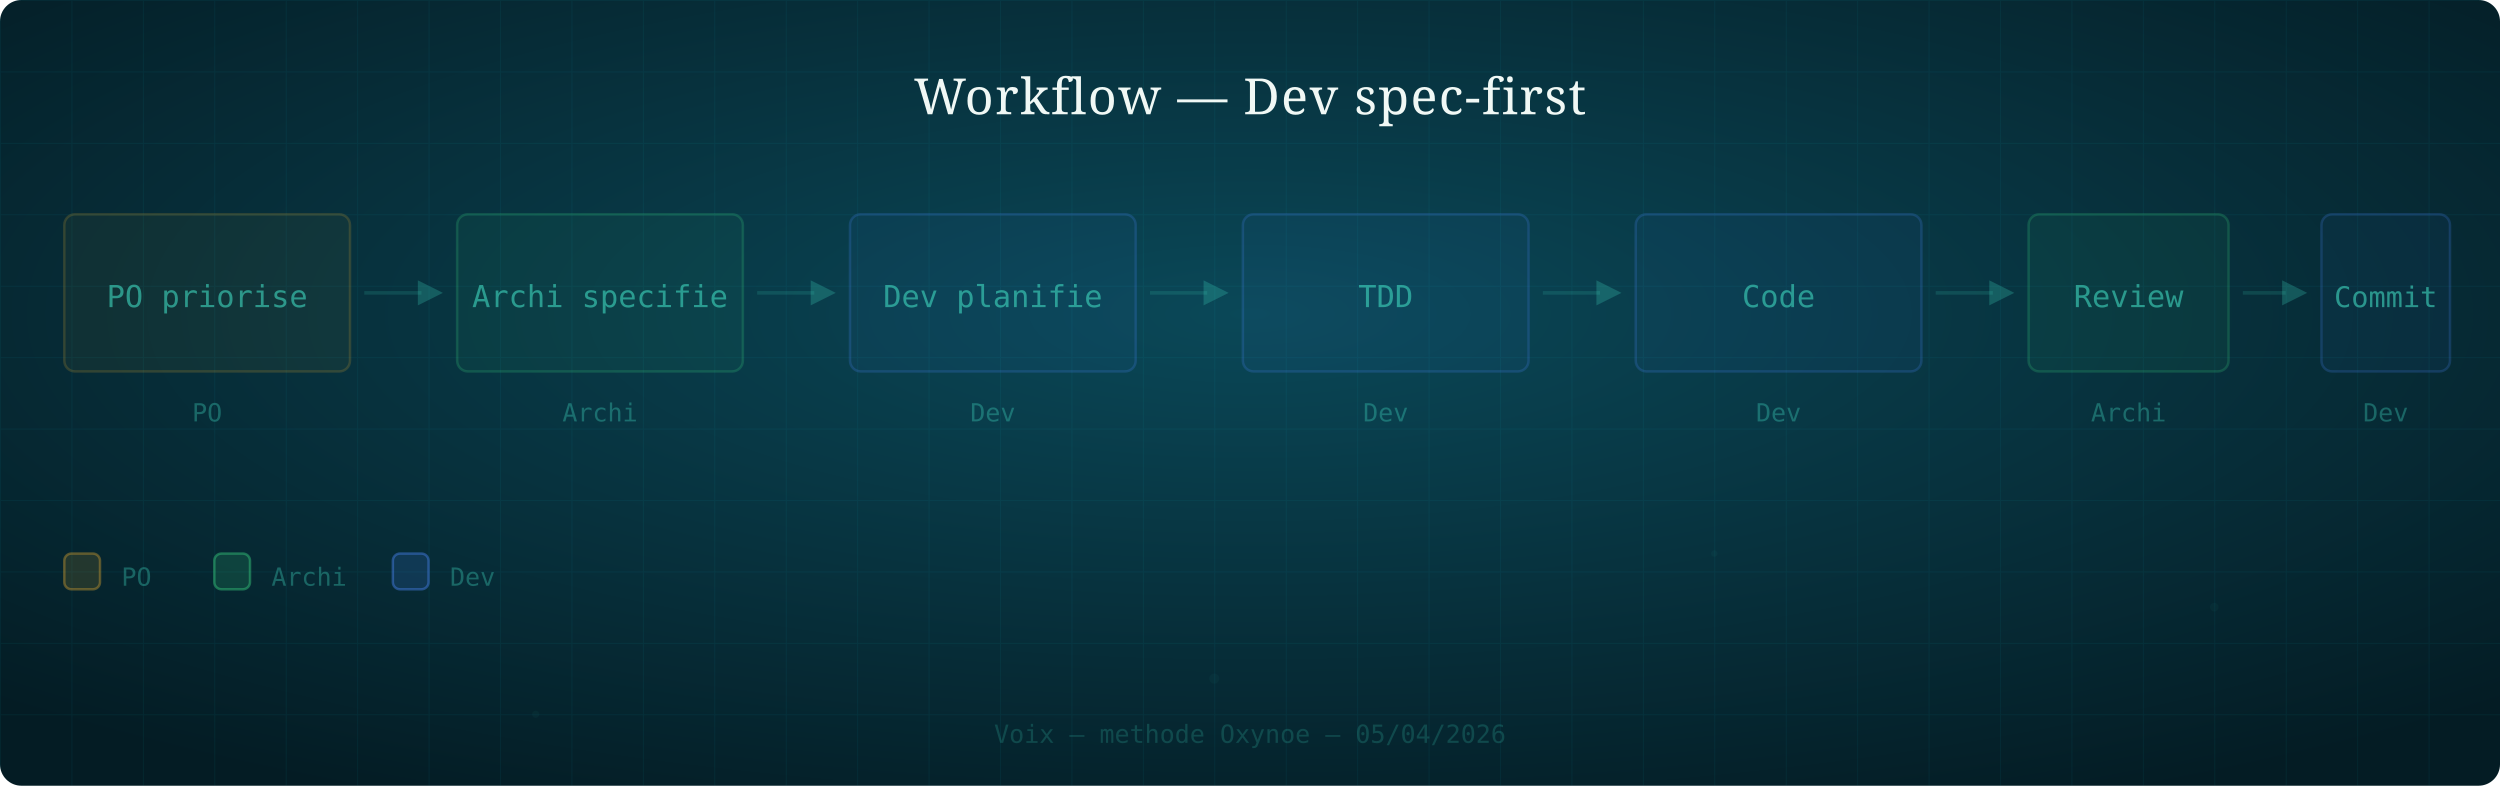
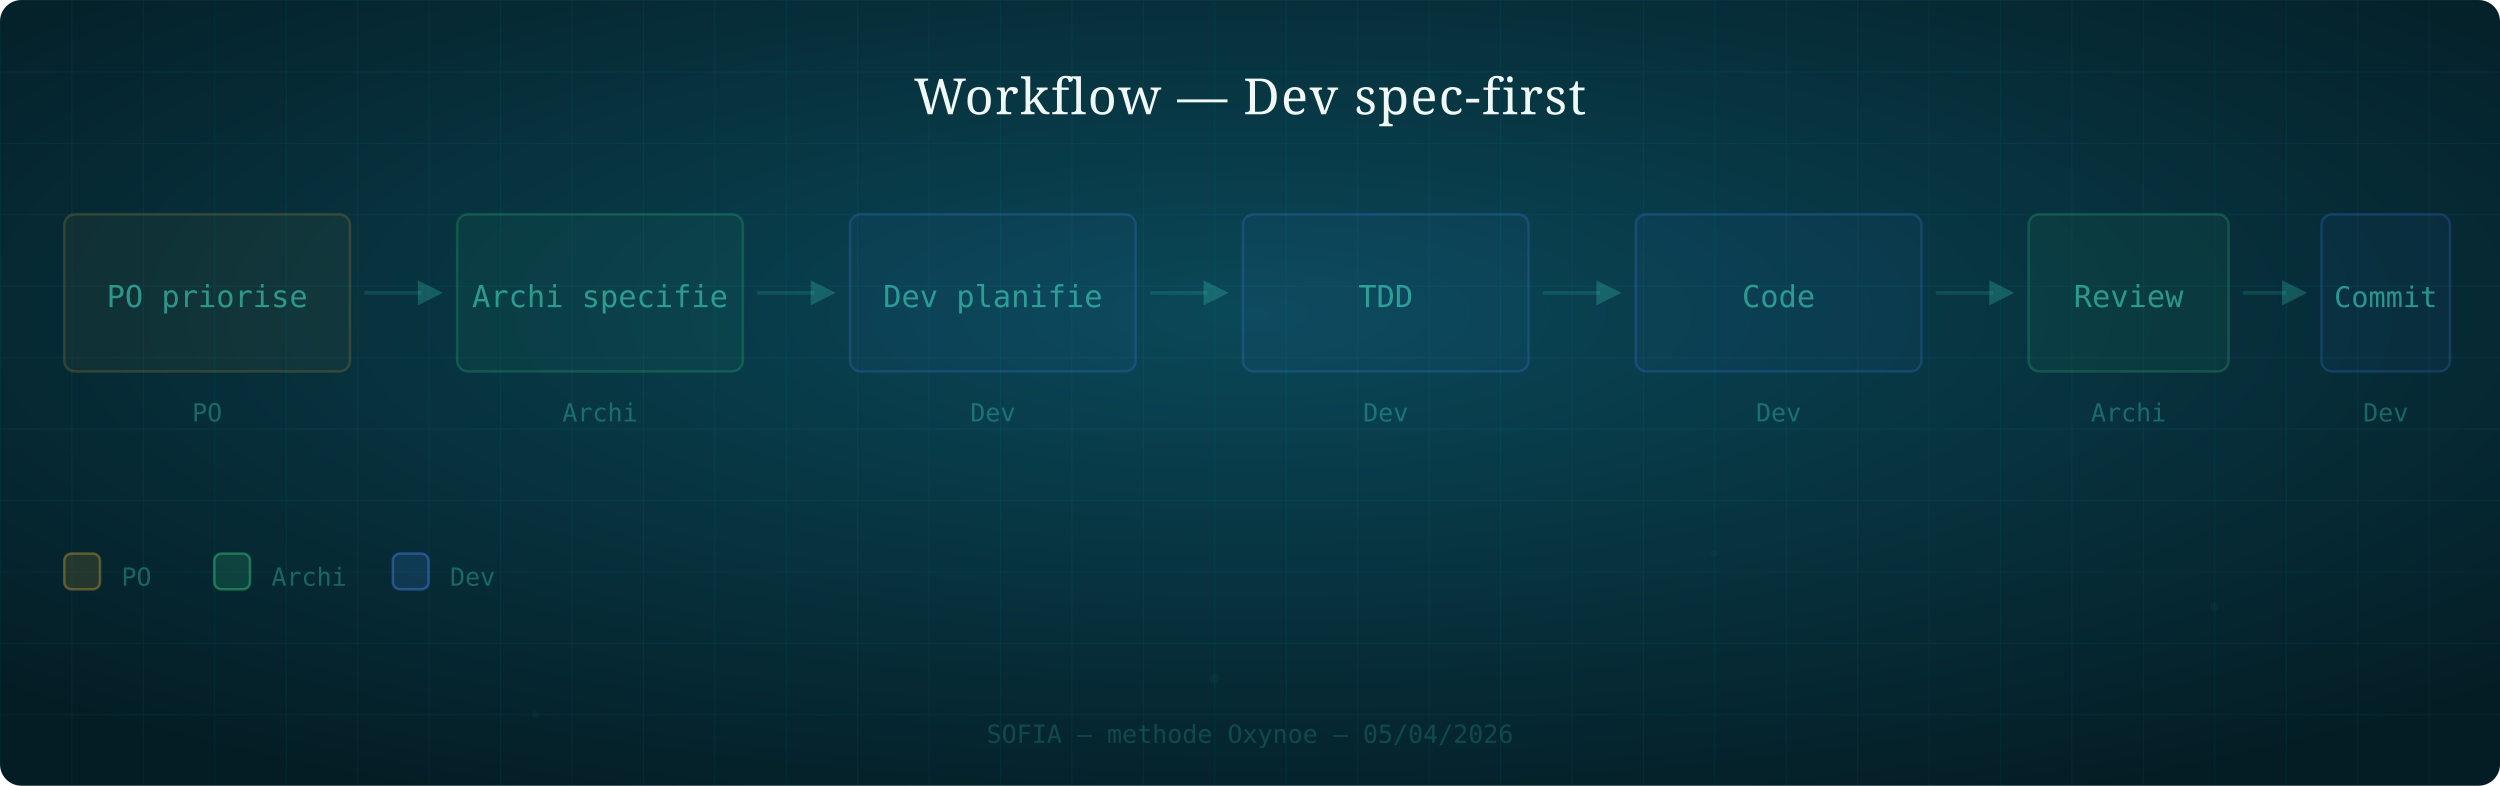
<svg xmlns="http://www.w3.org/2000/svg" viewBox="0 0 700 220" font-family="IBM Plex Mono,monospace">
  <defs>
    <radialGradient id="bg-grad" cx="50%" cy="40%" r="70%">
      <stop offset="0%" stop-color="#0a4858" />
      <stop offset="100%" stop-color="#041c24" />
    </radialGradient>
    <pattern id="grid" width="20" height="20" patternUnits="userSpaceOnUse">
      <path d="M 20 0 L 0 0 0 20" fill="none" stroke="rgba(0,200,220,0.06)" stroke-width="0.5" />
    </pattern>
  </defs>
  <rect width="700" height="220" fill="url(#bg-grad)" rx="6" />
  <rect width="700" height="220" fill="url(#grid)" rx="6" />
  <text x="350" y="32" text-anchor="middle" fill="#f0f8f5" font-family="Georgia,serif" font-size="14" font-weight="300" letter-spacing="0.03em">Workflow — Dev spec-first</text>
  <rect x="18" y="60" width="80" height="44" rx="3" fill="rgba(212,160,48,0.05)" stroke="rgba(212,160,48,0.2)" stroke-width="0.7" />
  <text x="58" y="86" text-anchor="middle" fill="rgba(64,216,192,0.6)" font-size="8.5">PO priorise</text>
  <text x="58" y="118" text-anchor="middle" fill="rgba(64,216,192,0.35)" font-size="7">PO</text>
  <line x1="102" y1="82" x2="118" y2="82" stroke="rgba(64,216,192,0.15)" stroke-width="1" />
  <path d="M7,-3.5 L0,0 L7,3.5Z" fill="rgba(64,216,192,0.25)" transform="translate(124,82) rotate(180)" />
  <rect x="128" y="60" width="80" height="44" rx="3" fill="rgba(61,220,132,0.05)" stroke="rgba(61,220,132,0.2)" stroke-width="0.7" />
  <text x="168" y="86" text-anchor="middle" fill="rgba(64,216,192,0.6)" font-size="8.5">Archi specifie</text>
  <text x="168" y="118" text-anchor="middle" fill="rgba(64,216,192,0.35)" font-size="7">Archi</text>
  <line x1="212" y1="82" x2="228" y2="82" stroke="rgba(64,216,192,0.15)" stroke-width="1" />
  <path d="M7,-3.5 L0,0 L7,3.5Z" fill="rgba(64,216,192,0.25)" transform="translate(234,82) rotate(180)" />
  <rect x="238" y="60" width="80" height="44" rx="3" fill="rgba(79,138,255,0.05)" stroke="rgba(79,138,255,0.2)" stroke-width="0.7" />
  <text x="278" y="86" text-anchor="middle" fill="rgba(64,216,192,0.6)" font-size="8.5">Dev planifie</text>
  <text x="278" y="118" text-anchor="middle" fill="rgba(64,216,192,0.35)" font-size="7">Dev</text>
  <line x1="322" y1="82" x2="338" y2="82" stroke="rgba(64,216,192,0.15)" stroke-width="1" />
  <path d="M7,-3.5 L0,0 L7,3.5Z" fill="rgba(64,216,192,0.25)" transform="translate(344,82) rotate(180)" />
  <rect x="348" y="60" width="80" height="44" rx="3" fill="rgba(79,138,255,0.05)" stroke="rgba(79,138,255,0.2)" stroke-width="0.7" />
  <text x="388" y="86" text-anchor="middle" fill="rgba(64,216,192,0.6)" font-size="8.5">TDD</text>
  <text x="388" y="118" text-anchor="middle" fill="rgba(64,216,192,0.35)" font-size="7">Dev</text>
  <line x1="432" y1="82" x2="448" y2="82" stroke="rgba(64,216,192,0.15)" stroke-width="1" />
  <path d="M7,-3.5 L0,0 L7,3.5Z" fill="rgba(64,216,192,0.25)" transform="translate(454,82) rotate(180)" />
  <rect x="458" y="60" width="80" height="44" rx="3" fill="rgba(79,138,255,0.05)" stroke="rgba(79,138,255,0.2)" stroke-width="0.7" />
  <text x="498" y="86" text-anchor="middle" fill="rgba(64,216,192,0.6)" font-size="8.5">Code</text>
  <text x="498" y="118" text-anchor="middle" fill="rgba(64,216,192,0.35)" font-size="7">Dev</text>
  <line x1="542" y1="82" x2="558" y2="82" stroke="rgba(64,216,192,0.15)" stroke-width="1" />
  <path d="M7,-3.5 L0,0 L7,3.5Z" fill="rgba(64,216,192,0.25)" transform="translate(564,82) rotate(180)" />
  <rect x="568" y="60" width="56" height="44" rx="3" fill="rgba(61,220,132,0.05)" stroke="rgba(61,220,132,0.2)" stroke-width="0.7" />
  <text x="596" y="86" text-anchor="middle" fill="rgba(64,216,192,0.6)" font-size="8.5">Review</text>
  <text x="596" y="118" text-anchor="middle" fill="rgba(64,216,192,0.35)" font-size="7">Archi</text>
  <line x1="628" y1="82" x2="640" y2="82" stroke="rgba(64,216,192,0.15)" stroke-width="1" />
  <path d="M7,-3.5 L0,0 L7,3.5Z" fill="rgba(64,216,192,0.25)" transform="translate(646,82) rotate(180)" />
  <rect x="650" y="60" width="36" height="44" rx="3" fill="rgba(79,138,255,0.05)" stroke="rgba(79,138,255,0.2)" stroke-width="0.7" />
  <text x="668" y="86" text-anchor="middle" fill="rgba(64,216,192,0.6)" font-size="8">Commit</text>
  <text x="668" y="118" text-anchor="middle" fill="rgba(64,216,192,0.35)" font-size="7">Dev</text>
  <rect x="18" y="155" width="10" height="10" rx="2" fill="rgba(212,160,48,0.15)" stroke="rgba(212,160,48,0.4)" stroke-width="0.7" />
  <text x="34" y="164" fill="rgba(64,216,192,0.35)" font-size="7">PO</text>
  <rect x="60" y="155" width="10" height="10" rx="2" fill="rgba(61,220,132,0.15)" stroke="rgba(61,220,132,0.4)" stroke-width="0.7" />
  <text x="76" y="164" fill="rgba(64,216,192,0.35)" font-size="7">Archi</text>
  <rect x="110" y="155" width="10" height="10" rx="2" fill="rgba(79,138,255,0.15)" stroke="rgba(79,138,255,0.4)" stroke-width="0.7" />
  <text x="126" y="164" fill="rgba(64,216,192,0.35)" font-size="7">Dev</text>
  <circle cx="620" cy="170" r="1.2" fill="rgba(64,216,192,0.04)" />
  <circle cx="480" cy="155" r="0.9" fill="rgba(64,216,192,0.04)" />
  <circle cx="340" cy="190" r="1.4" fill="rgba(64,216,192,0.04)" />
  <circle cx="150" cy="200" r="1.0" fill="rgba(64,216,192,0.04)" />
-   <text x="350" y="208" text-anchor="middle" fill="rgba(64,216,192,0.2)" font-size="7">Voix — methode Oxynoe — 05/04/2026</text>
+   <text x="350" y="208" text-anchor="middle" fill="rgba(64,216,192,0.2)" font-size="7">SOFIA — methode Oxynoe — 05/04/2026</text>
</svg>
